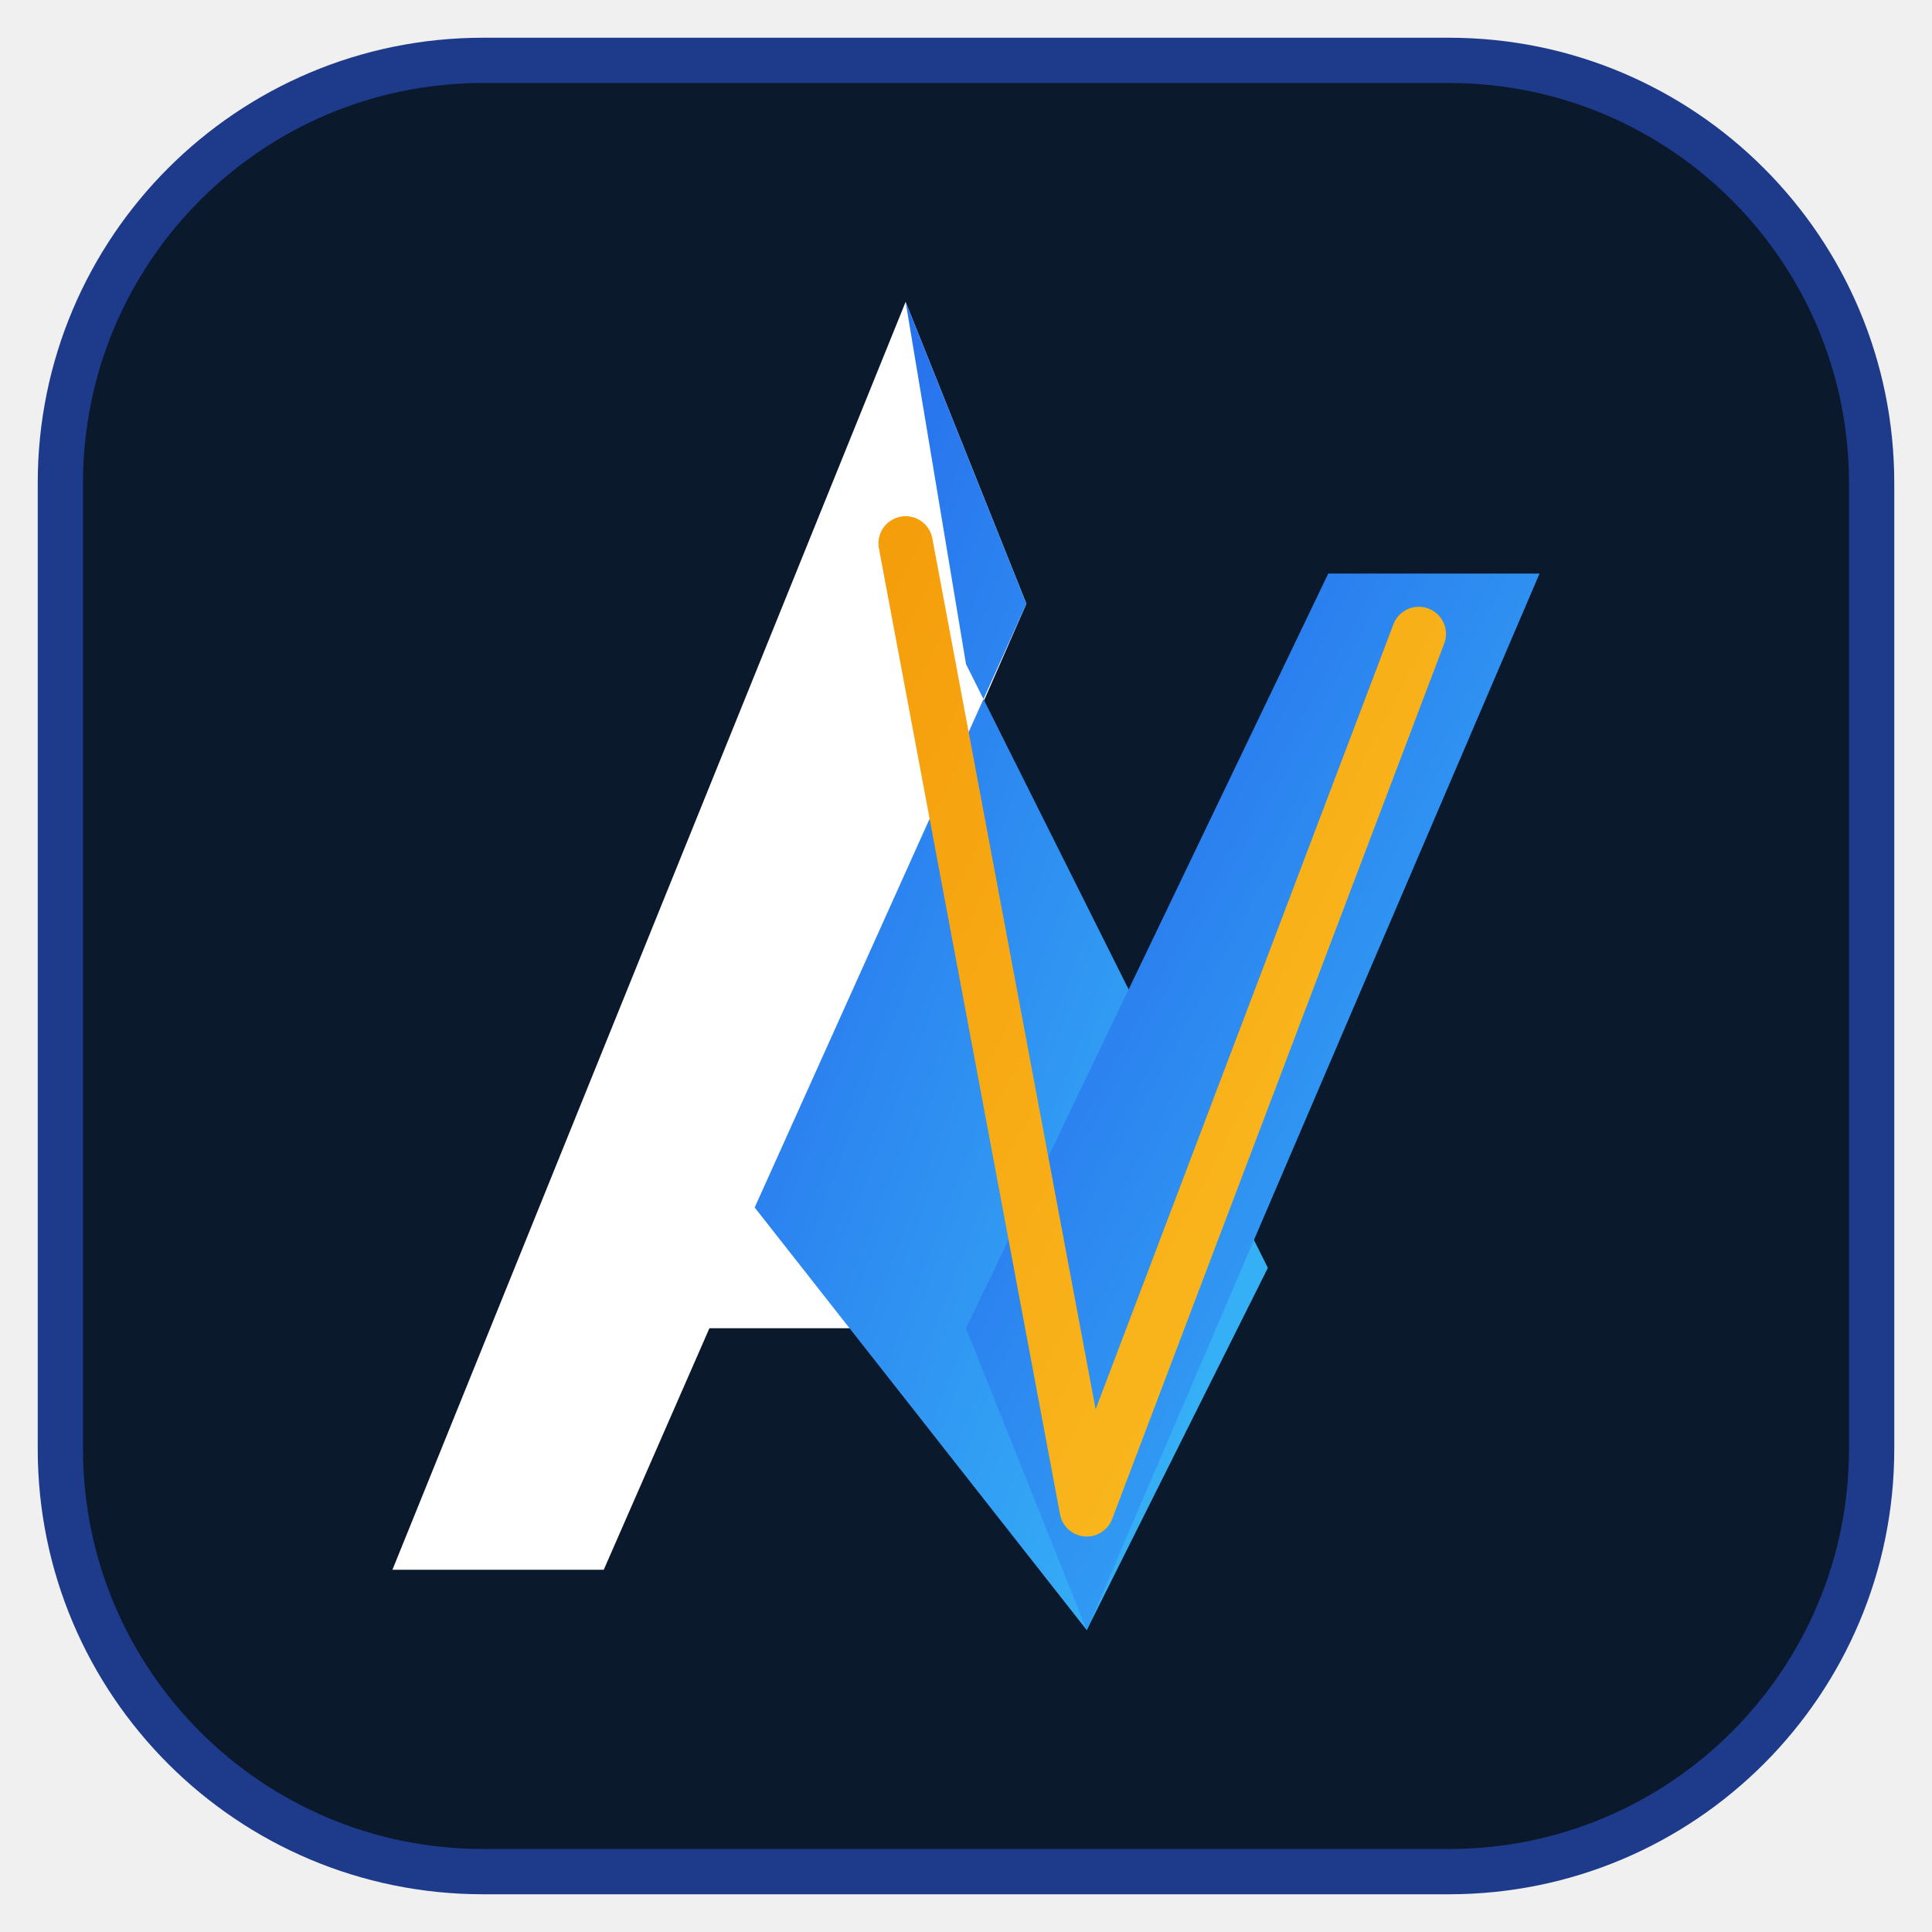
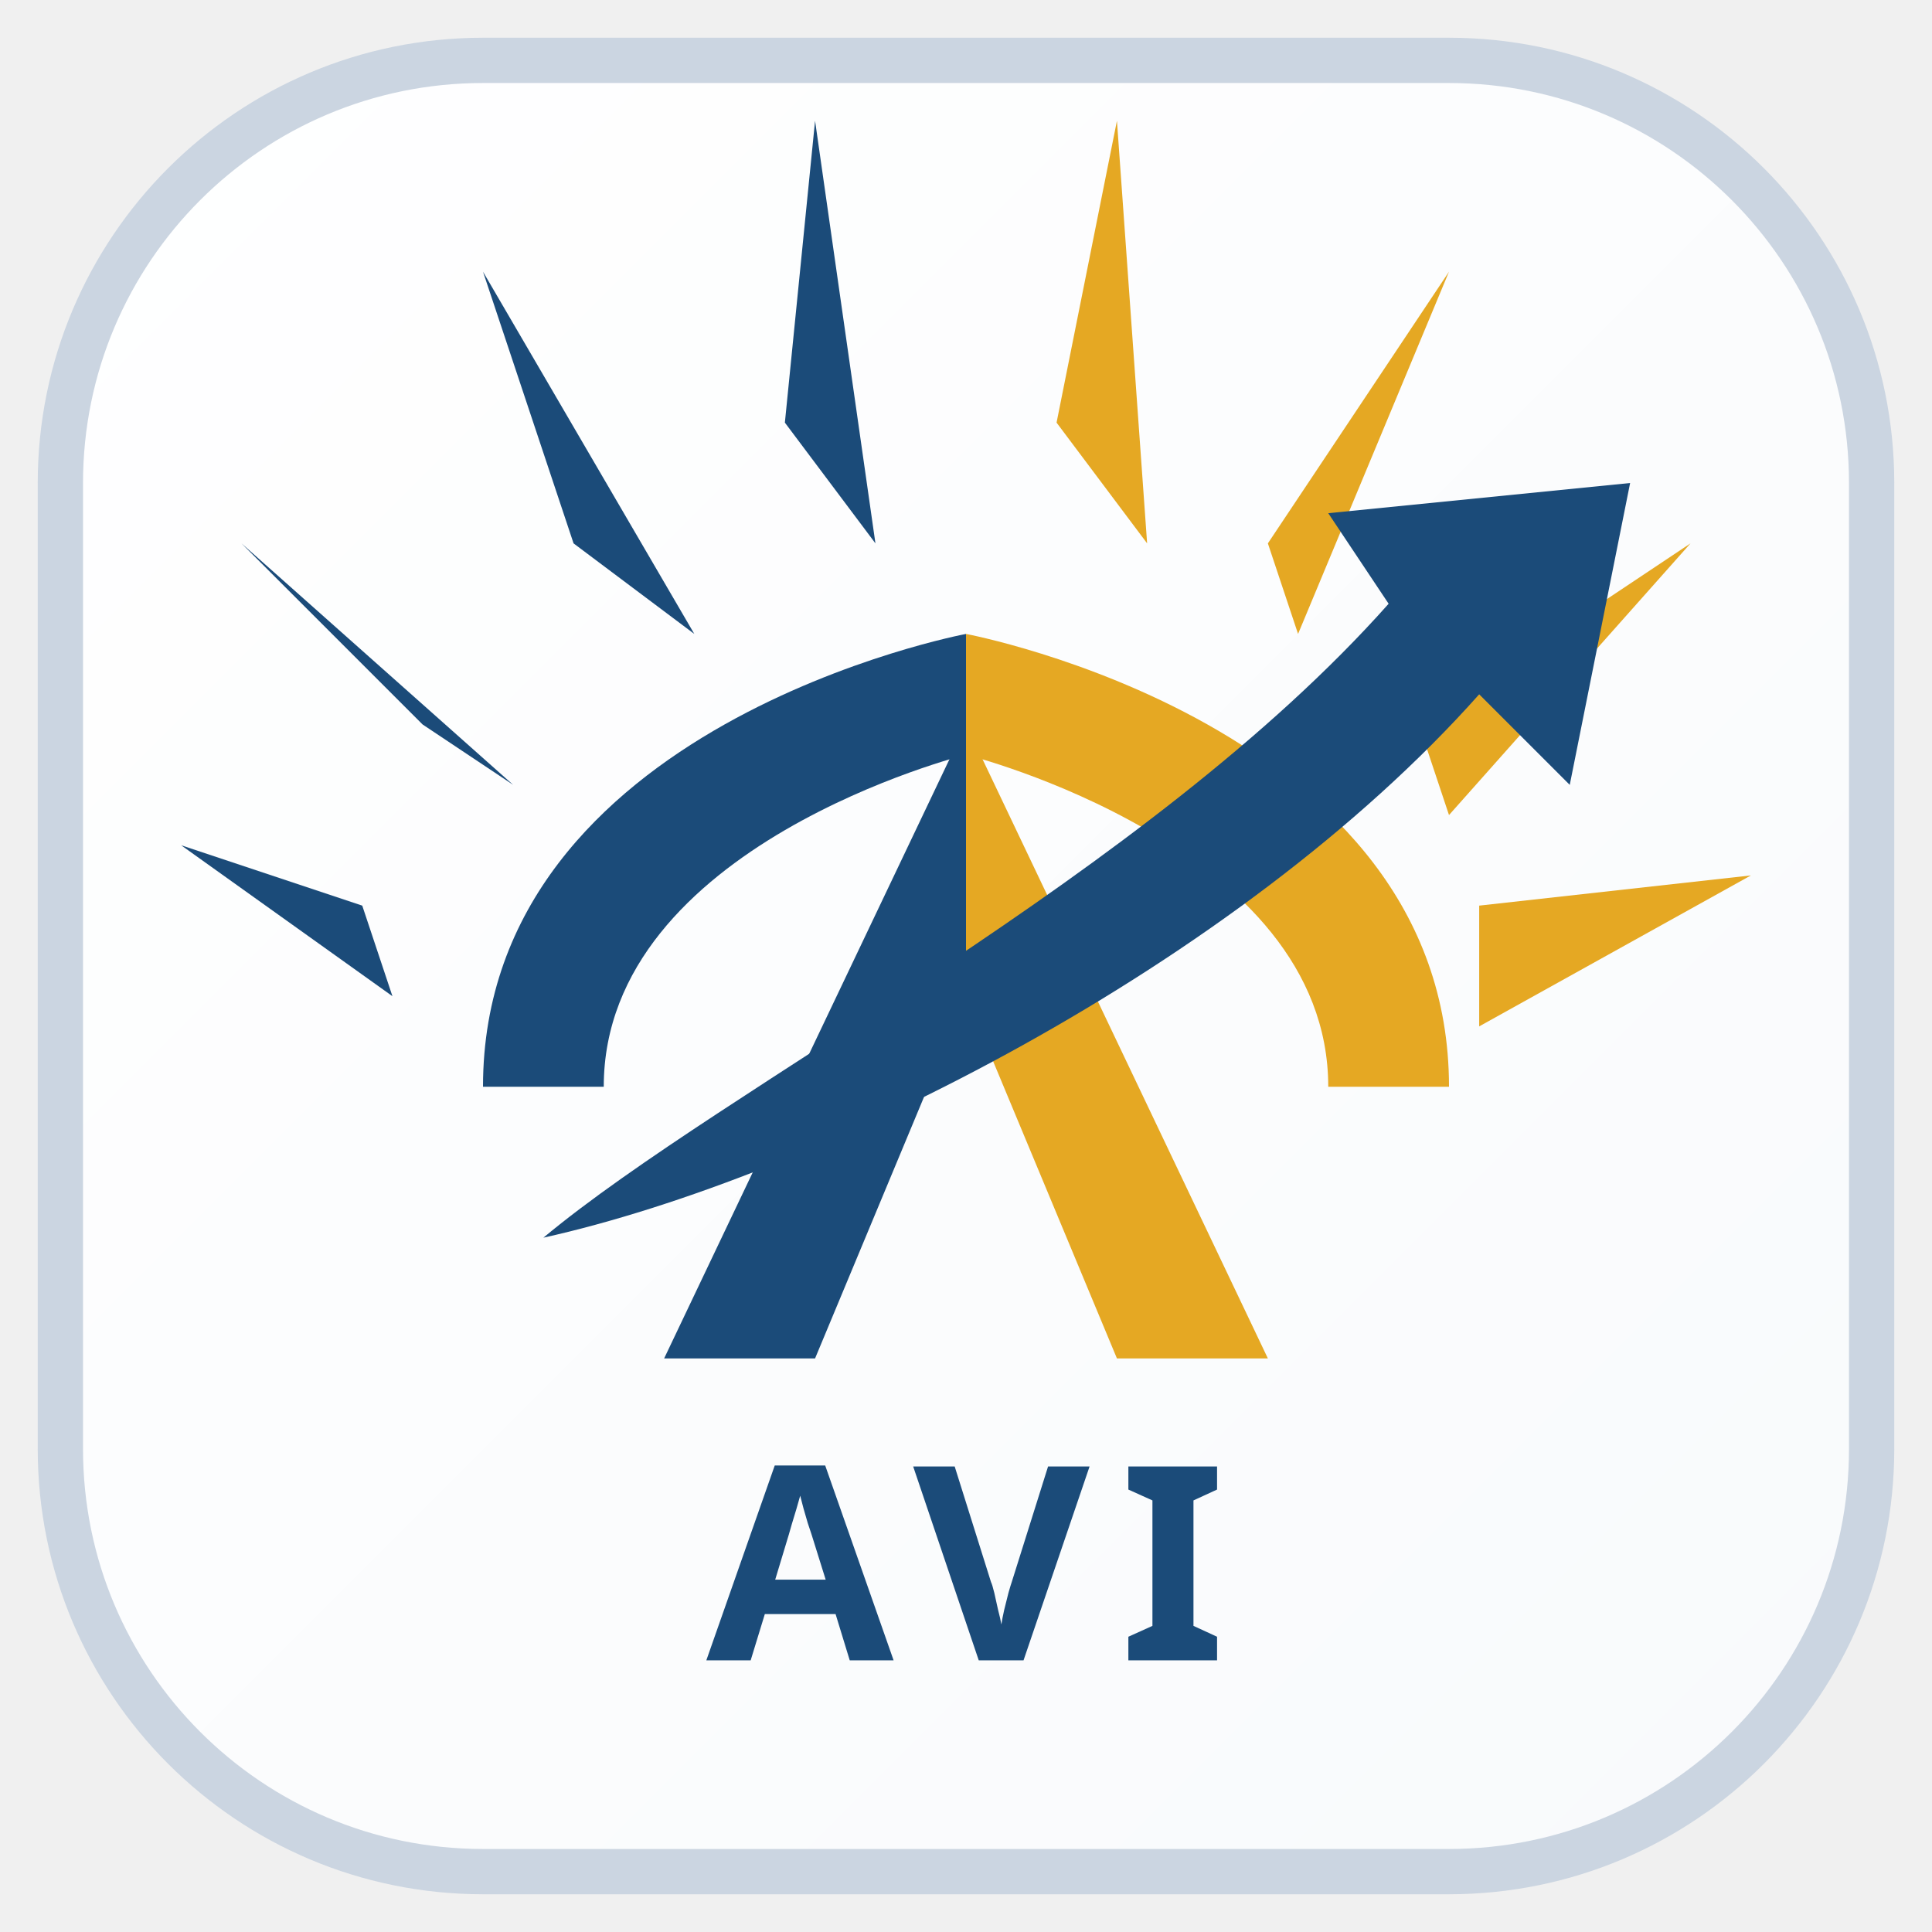
<svg xmlns="http://www.w3.org/2000/svg" viewBox="0 0 64 64" fill="none">
  <defs>
-     <linearGradient id="favNavy" x1="0%" y1="0%" x2="100%" y2="100%">
-       <stop offset="0%" stop-color="#0b192c" />
-       <stop offset="100%" stop-color="#1e3a8a" />
-     </linearGradient>
-     <linearGradient id="favBlue" x1="0%" y1="0%" x2="100%" y2="100%">
-       <stop offset="0%" stop-color="#2563eb" />
-       <stop offset="100%" stop-color="#38bdf8" />
-     </linearGradient>
-     <linearGradient id="favGold" x1="0%" y1="0%" x2="100%" y2="100%">
-       <stop offset="0%" stop-color="#f59e0b" />
-       <stop offset="100%" stop-color="#fbbf24" />
+     <linearGradient id="favBg" x1="0%" y1="0%" x2="100%" y2="100%">
+       <stop offset="0%" stop-color="#ffffff" />
+       <stop offset="100%" stop-color="#f8fafc" />
    </linearGradient>
  </defs>
-   <rect x="2" y="2" width="60" height="60" rx="14" fill="#0b192c" stroke="#1e3a8a" stroke-width="1.5" />
-   <polygon points="30,10 13,52 20,52 34,20" fill="#ffffff" />
-   <polygon points="19,39 33,39 31,44 18,44" fill="#ffffff" />
-   <polygon points="30,10 34,20 25,40 36,54 42,42 32,22" fill="url(#favBlue)" />
-   <polygon points="36,54 51,19 44,19 32,44" fill="url(#favBlue)" />
-   <path d="M 30 18 L 36 50 L 47 21" stroke="url(#favGold)" stroke-width="1.8" stroke-linecap="round" stroke-linejoin="round" />
+   <rect x="2" y="2" width="60" height="60" rx="14" fill="url(#favBg)" stroke="#cbd5e1" stroke-width="1.5" />
+   <path d="M 12 30 L 6 28 L 13 33 Z" fill="#1b4b79" />
+   <path d="M 14 24 L 8 18 L 17 26 Z" fill="#1b4b79" />
+   <path d="M 19 18 L 16 9 L 23 21 Z" fill="#1b4b79" />
+   <path d="M 26 14 L 27 4 L 29 18 Z" fill="#1b4b79" />
+   <path d="M 35 14 L 37 4 L 38 18 Z" fill="#e5a823" />
+   <path d="M 42 18 L 48 9 L 43 21 Z" fill="#e5a823" />
+   <path d="M 47 24 L 56 18 L 48 27 Z" fill="#e5a823" />
+   <path d="M 49 30 L 58 29 L 49 34 Z" fill="#e5a823" />
+   <path d="M 16 36 C 16 24, 32 21, 32 21 L 32 25 C 32 25, 20 28, 20 36 Z" fill="#1b4b79" />
+   <path d="M 32 21 C 32 21, 48 24, 48 36 L 44 36 C 44 28, 32 25, 32 25 Z" fill="#e5a823" />
+   <path d="M 32 24 L 22 45 L 27 45 L 32 33 Z" fill="#1b4b79" />
+   <path d="M 32 24 L 32 33 L 37 45 L 42 45 Z" fill="#e5a823" />
+   <path d="M 18 41 C 24 36, 38 29, 46 20 L 44 17 L 54 16 L 52 26 L 49 23 C 41 32, 27 39, 18 41 Z" fill="#1b4b79" />
+   <text x="32" y="55" font-family="'Plus Jakarta Sans', sans-serif" font-size="9" font-weight="900" fill="#1b4b79" text-anchor="middle" letter-spacing="1">AVI</text>
</svg>
